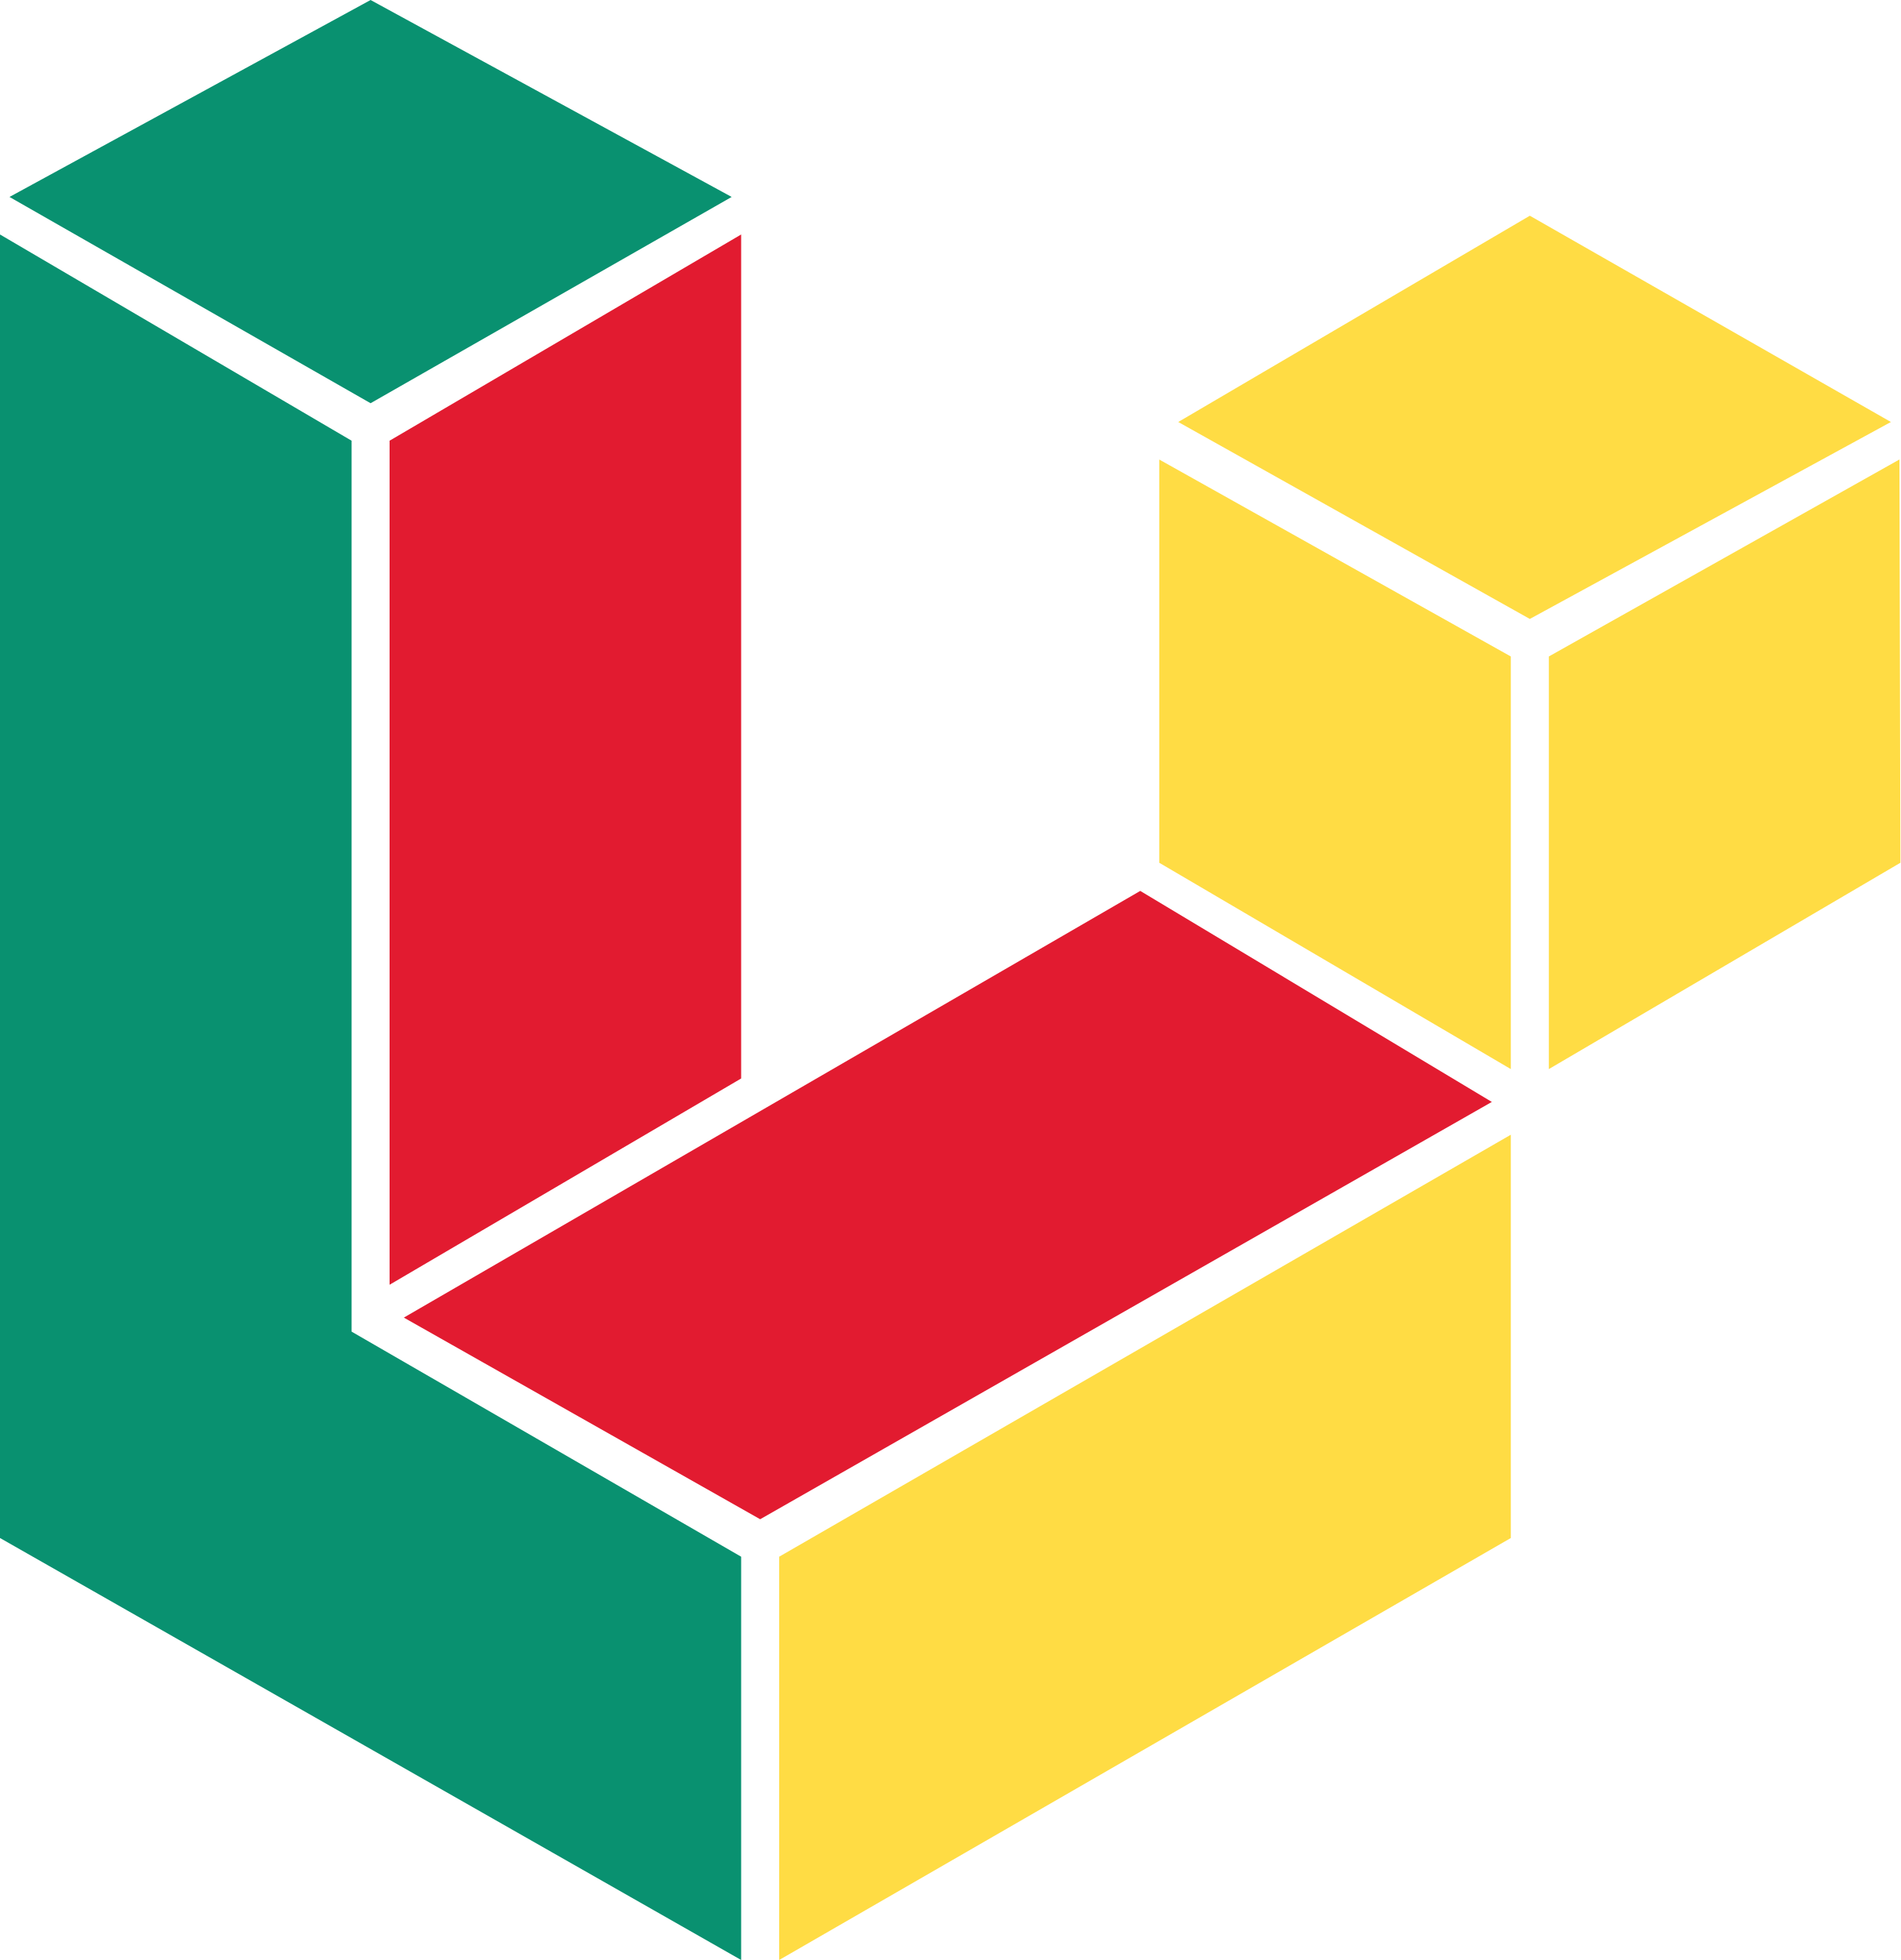
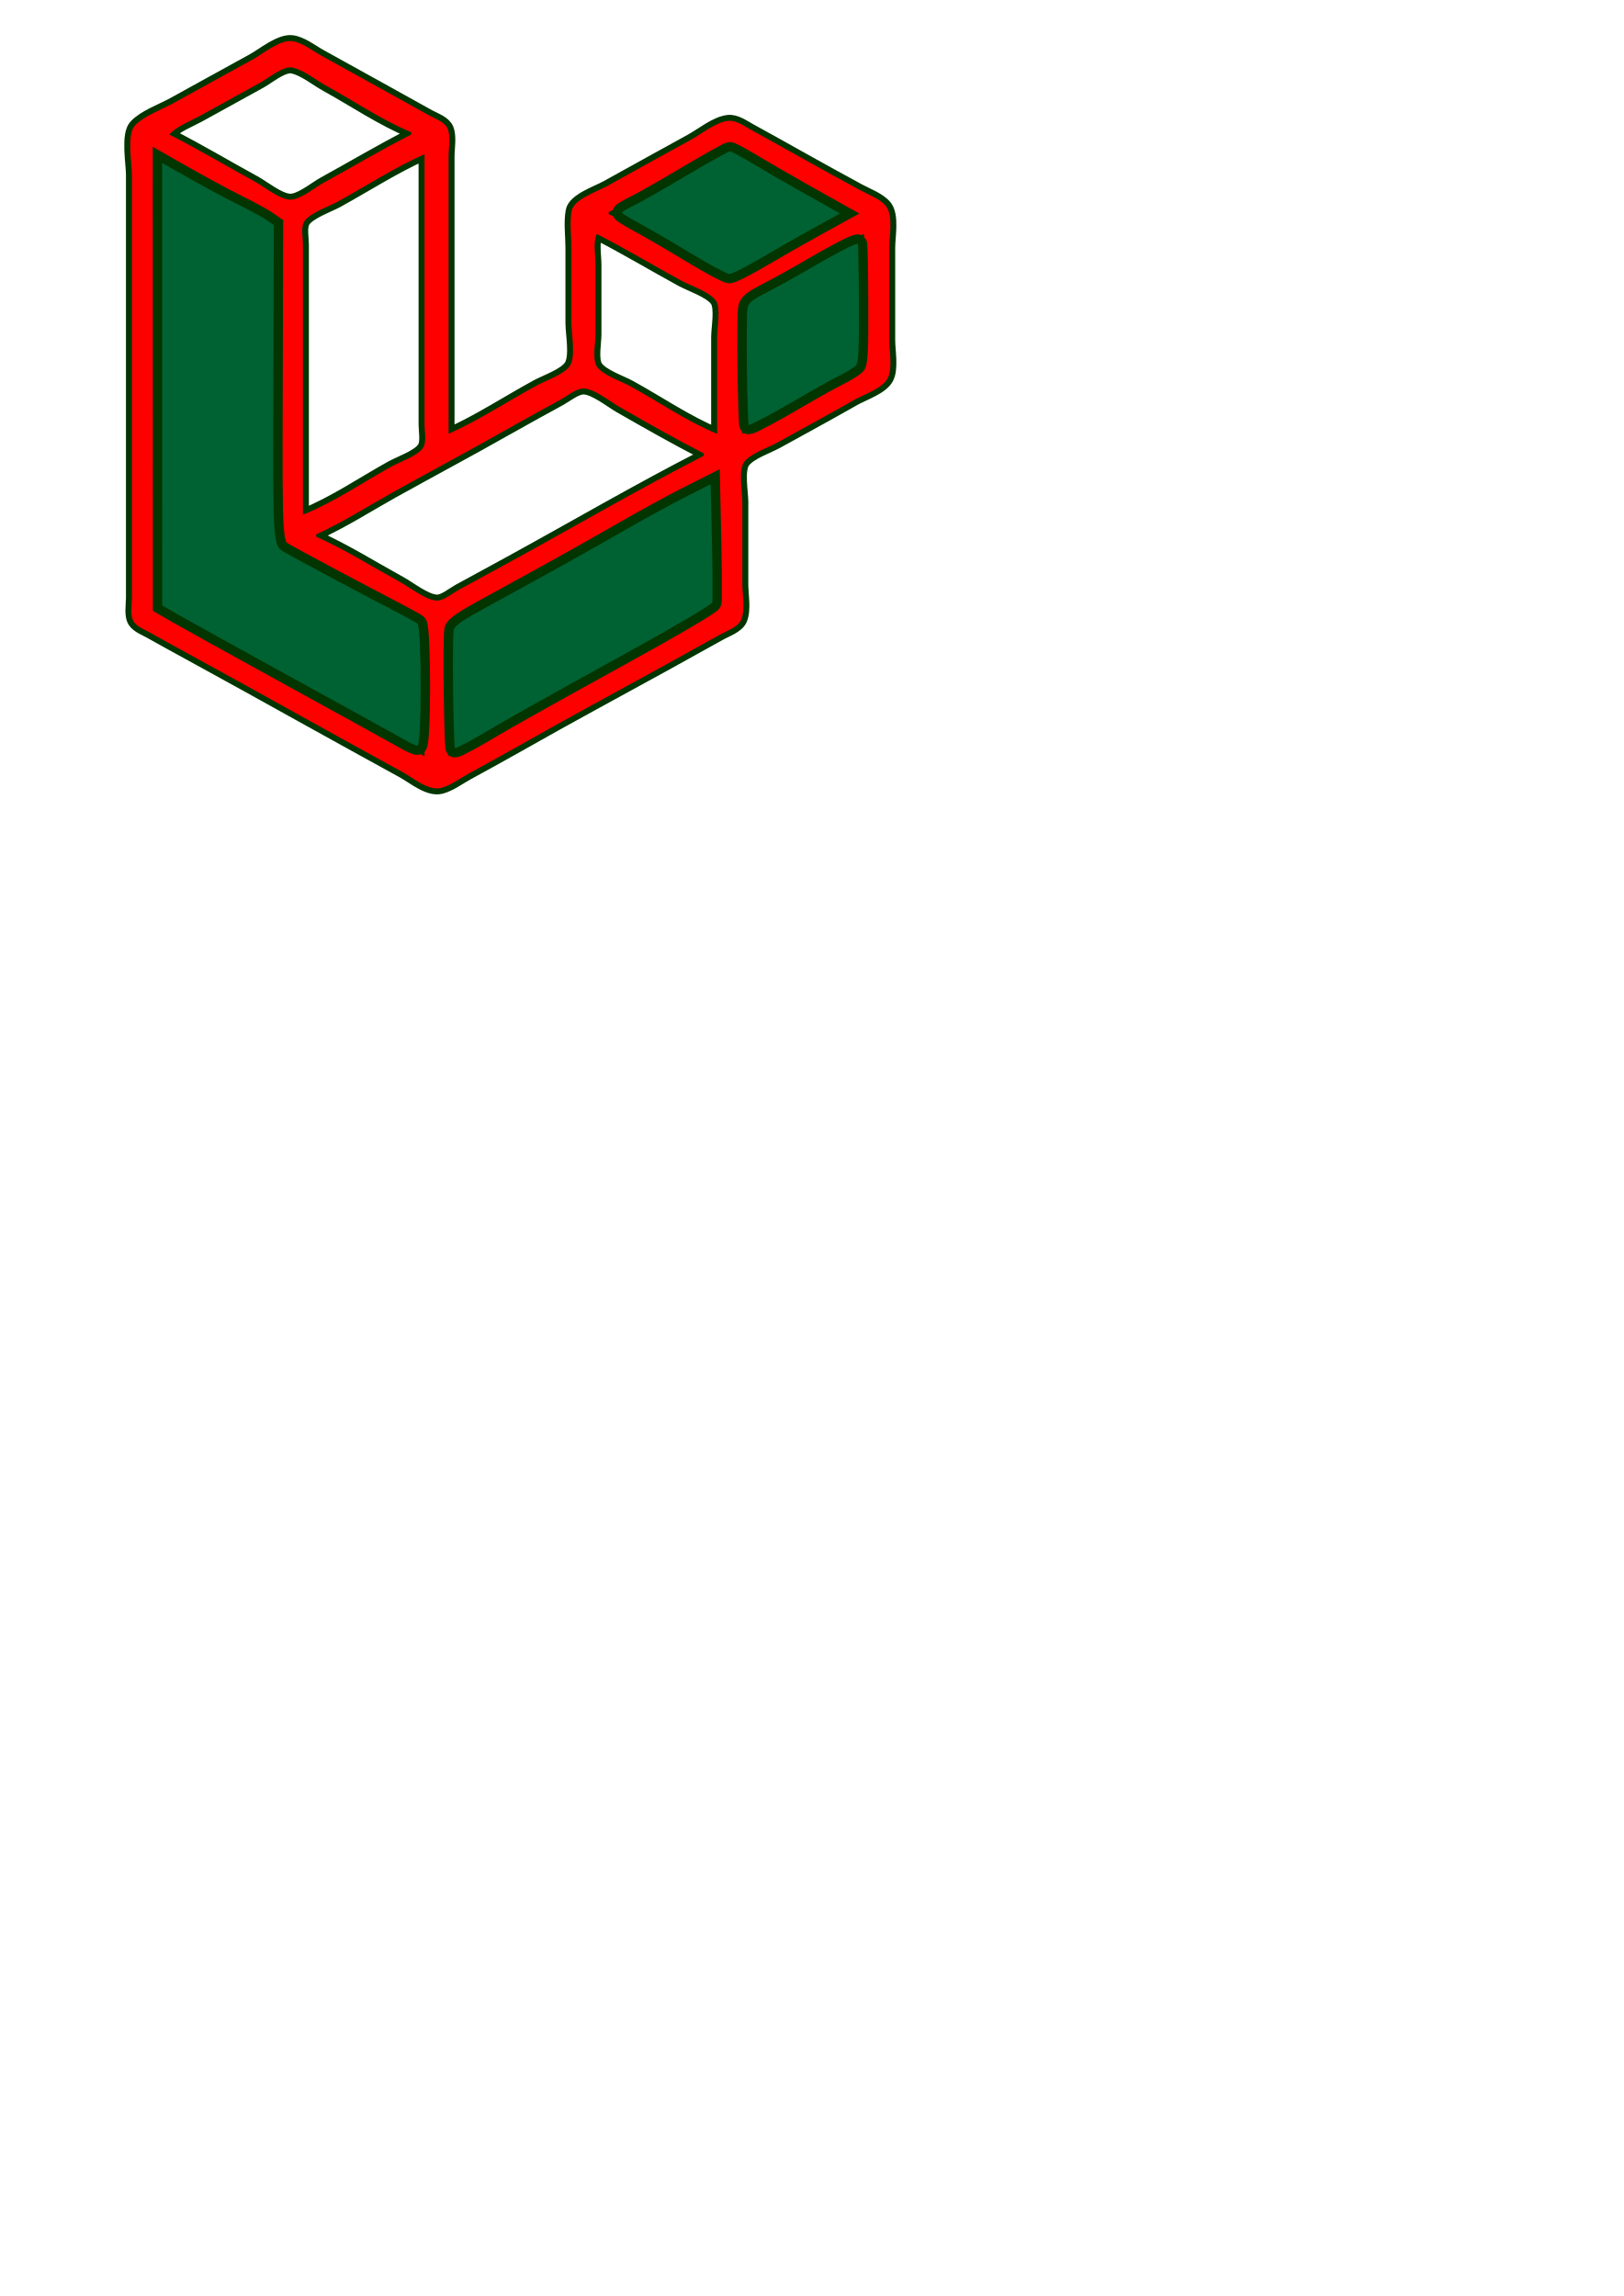
- <svg xmlns="http://www.w3.org/2000/svg" width="32" height="33" fill="none" viewBox="0 0 32 33">
-   <path d="M.16 3.316l6.08 3.473 6.08-3.473L6.24 0 .16 3.316z" fill="#099170" />
-   <path d="M19.84 7.105l5.92 3.316 6.08-3.316-6.08-3.473-5.92 3.473z" fill="#FFDC44" />
-   <path d="M0 25.895L12.48 33v-6.79l-6.56-3.79v-15L0 3.948v21.948z" fill="#099170" />
-   <path d="M26.08 11.053V18L32 14.526l-.016-6.79-5.904 3.317zM13.12 26.21V33l12.32-7.105v-6.79L13.12 26.21z" fill="#FFDC44" />
-   <path d="M6.56 7.421v14.21l5.92-3.473V3.948L6.56 7.42z" fill="#E21B30" />
-   <path d="M19.52 14.526L25.44 18v-6.947l-5.92-3.316v6.79z" fill="#FFDC44" />
-   <path d="M6.8 22.184l6 3.395 12.32-7.026L19.2 15 6.8 22.184z" fill="#E21B30" />
+ <svg xmlns="http://www.w3.org/2000/svg" width="210mm" height="297mm" viewBox="0 0 210 297" version="1.1" id="svg1" xml:space="preserve">
+   <defs id="defs1" />
+   <g id="layer1" transform="translate(-50.48653,-80.79161)">
+     <path style="display:inline;fill:#ff0000;stroke:#023500;stroke-width:1.541;stroke-dasharray:none;stroke-opacity:1;paint-order:stroke fill markers" d="m 108.502,136.907 v -27.805 -8.073 c 0,-1.057 0.292,-2.592 -0.116,-3.585 -0.362,-0.883 -1.582,-1.274 -2.376,-1.711 -2.081,-1.145 -4.148,-2.316 -6.229,-3.461 l -7.786,-4.312 c -1.095,-0.603 -2.464,-1.696 -3.737,-1.846 -1.605,-0.19 -3.799,1.668 -5.139,2.4 -3.433,1.875 -6.847,3.781 -10.277,5.661 -1.492,0.818 -3.775,1.622 -4.915,2.867 -1.073,1.171 -0.379,4.868 -0.379,6.379 v 17.64 29.3 7.774 c 0,0.901 -0.282,2.345 0.271,3.124 0.458,0.644 1.386,0.98 2.064,1.363 1.549,0.874 3.111,1.727 4.672,2.582 5.254,2.876 10.496,5.777 15.728,8.692 4.091,2.279 8.199,4.53 12.302,6.791 1.341,0.739 3.345,2.464 4.983,2.02 1.206,-0.327 2.346,-1.191 3.426,-1.785 2.235,-1.23 4.479,-2.449 6.696,-3.71 6.283,-3.574 12.662,-7.005 18.998,-10.492 2.34,-1.288 4.667,-2.599 7.007,-3.887 0.86,-0.473 2.232,-0.93 2.646,-1.863 0.553,-1.247 0.157,-3.286 0.157,-4.628 v -10.614 c 0,-1.271 -0.557,-4.159 0.25,-5.2 0.848,-1.095 3.042,-1.813 4.266,-2.487 3.327,-1.831 6.666,-3.65 9.966,-5.528 1.263,-0.718 3.627,-1.47 4.311,-2.783 0.656,-1.261 0.205,-3.543 0.205,-4.931 v -11.959 c 0,-1.459 0.536,-4.149 -0.413,-5.368 -0.767,-0.984 -2.388,-1.552 -3.48,-2.149 -2.6,-1.422 -5.206,-2.84 -7.786,-4.295 -2.068,-1.166 -4.146,-2.318 -6.229,-3.459 -0.866,-0.474 -1.904,-1.264 -2.959,-1.139 -1.617,0.191 -3.429,1.702 -4.827,2.465 -3.644,1.989 -7.266,4.017 -10.9,6.022 -1.236,0.682 -4.197,1.656 -4.48,3.139 -0.287,1.502 -0.035,3.257 -0.035,4.784 v 9.717 c 0,1.393 0.576,4.29 -0.16,5.5 -0.697,1.145 -3.176,1.971 -4.356,2.615 -3.762,2.053 -7.447,4.48 -11.367,6.237 m -4.827,-39.017 v 0.299 c -3.856,1.95 -7.582,4.182 -11.367,6.256 -1.094,0.6 -3.071,2.259 -4.36,2.174 -1.398,-0.092 -3.303,-1.681 -4.516,-2.343 -3.689,-2.014 -7.301,-4.188 -11.056,-6.087 0.94,-1.054 2.644,-1.685 3.893,-2.369 2.651,-1.453 5.29,-2.928 7.942,-4.38 0.972,-0.532 2.891,-2.134 4.049,-1.917 1.455,0.274 3.08,1.62 4.36,2.325 3.617,1.991 7.229,4.459 11.056,6.043 m 56.837,10.315 v 0.299 c -3.859,1.951 -7.58,4.181 -11.367,6.256 -1.066,0.584 -3.114,2.276 -4.36,2.17 -1.39,-0.118 -3.31,-1.689 -4.516,-2.361 -3.601,-2.007 -7.235,-4.485 -11.056,-6.066 v -0.299 c 3.877,-1.604 7.55,-4.109 11.212,-6.129 1.102,-0.608 3.233,-2.349 4.516,-2.288 1.375,0.065 3.329,1.698 4.516,2.351 3.646,2.007 7.251,4.359 11.056,6.066 m -89.694,-7.475 c 3.626,2.13 7.37,4.096 11.056,6.129 1.173,0.647 3.646,1.467 4.356,2.591 0.445,0.705 0.16,2.139 0.16,2.941 v 7.176 21.377 6.279 c 0,0.98 -0.199,2.205 0.161,3.139 0.585,1.521 3.287,2.406 4.666,3.162 3.159,1.731 6.311,3.483 9.499,5.164 1.288,0.679 3.486,1.42 4.422,2.517 0.761,0.892 0.25,3.583 0.25,4.705 v 12.707 l -8.876,-4.806 -16.662,-9.216 -6.384,-3.51 -2.643,-1.652 -0.16,-3.987 v -10.165 -31.393 -9.119 l 0.156,-4.036 m 34.569,0 v 27.506 7.475 c 0,0.814 0.282,2.237 -0.16,2.958 -0.659,1.074 -3.086,1.889 -4.2,2.51 -3.691,2.056 -7.433,4.612 -11.367,6.193 v -27.506 -7.475 c 0,-0.802 -0.285,-2.236 0.16,-2.941 0.701,-1.11 3.193,-1.949 4.356,-2.591 3.693,-2.038 7.354,-4.4 11.212,-6.129 m 22.268,10.315 c 3.696,1.889 7.26,4.035 10.9,6.022 1.22,0.666 3.712,1.482 4.511,2.594 0.67,0.932 0.16,3.568 0.16,4.689 v 12.557 c -3.882,-1.606 -7.543,-4.13 -11.212,-6.152 -1.183,-0.652 -3.623,-1.45 -4.356,-2.576 -0.59,-0.907 -0.16,-3.076 -0.16,-4.129 v -8.97 c 0,-1.197 -0.328,-2.93 0.156,-4.036 m 34.569,0 V 123.453 c 0,1.22 0.492,3.689 -0.16,4.752 -0.659,1.074 -3.086,1.889 -4.2,2.51 -3.69,2.056 -7.434,4.612 -11.367,6.193 v -12.408 c 0,-1.202 -0.495,-3.695 0.16,-4.735 0.695,-1.103 3.054,-1.873 4.2,-2.504 3.718,-2.046 7.433,-4.588 11.367,-6.216 m -20.711,28.403 v 0.299 c -8.481,4.333 -16.725,9.16 -25.071,13.731 l -6.696,3.652 c -0.753,0.412 -1.899,1.393 -2.803,1.349 -1.413,-0.068 -3.451,-1.704 -4.672,-2.375 -3.586,-1.969 -7.159,-4.216 -10.9,-5.893 v -0.299 c 3.429,-1.539 6.691,-3.643 9.966,-5.468 4.866,-2.711 9.795,-5.328 14.638,-8.077 2.321,-1.318 4.668,-2.596 7.007,-3.883 0.794,-0.437 2.02,-1.44 2.959,-1.44 1.373,0 3.505,1.727 4.672,2.394 3.589,2.052 7.214,4.126 10.9,6.01 m 1.713,2.84 v 12.109 c 0,1.345 0.5,3.806 -0.094,5.024 -0.322,0.66 -1.617,1.077 -2.242,1.434 -2.109,1.206 -4.252,2.367 -6.384,3.535 -5.877,3.221 -11.72,6.497 -17.596,9.717 -2.623,1.437 -5.514,3.69 -8.409,4.507 v -12.557 c 0,-1.174 -0.502,-3.724 0.16,-4.725 0.495,-0.749 2.013,-1.258 2.799,-1.701 2.415,-1.362 4.858,-2.719 7.319,-4.003 8.184,-4.273 16.009,-9.557 24.448,-13.339" id="path1" />
+     <path style="fill:#006233;fill-opacity:1;stroke:#023500;stroke-width:2.427;stroke-dasharray:none;stroke-opacity:1;paint-order:stroke fill markers" d="m 102.872,176.52 c -0.674,-0.392 -7.156,-3.97 -14.404,-7.952 -7.248,-3.982 -14.037,-7.74 -15.088,-8.352 l -1.91,-1.113 -0.005,-28.615 -0.005,-28.615 1.302,0.743 c 3.686,2.103 6.549,3.656 8.856,4.806 1.408,0.702 2.947,1.546 3.419,1.875 l 0.859,0.599 -0.053,20.255 c -0.057,22.057 -0.126,21.125 1.633,22.188 0.893,0.54 9.977,5.387 13.71,7.315 1.601,0.827 3.084,1.642 3.294,1.81 0.555,0.444 0.555,15.796 0,15.779 -0.211,-0.007 -0.935,-0.332 -1.609,-0.724 z" id="path19" />
+     <path style="fill:#006233;fill-opacity:1;stroke:#023500;stroke-width:2.427;stroke-dasharray:none;stroke-opacity:1;paint-order:stroke fill markers" d="m 109.088,170.252 c -0.048,-4.02 -0.013,-7.621 0.078,-8.002 0.123,-0.514 1.235,-1.277 4.29,-2.943 7.806,-4.258 12.717,-6.994 17.597,-9.803 2.69,-1.549 6.345,-3.549 8.121,-4.444 l 3.23,-1.628 0.158,7.378 c 0.087,4.058 0.107,7.611 0.045,7.895 -0.069,0.319 -4.941,3.174 -12.722,7.456 -6.936,3.816 -13.818,7.666 -15.295,8.555 -2.656,1.599 -4.961,2.846 -5.26,2.846 -0.085,0 -0.194,-3.289 -0.242,-7.309 z" id="path21" />
+     <path style="fill:#006233;fill-opacity:1;stroke:#023500;stroke-width:2.427;stroke-dasharray:none;stroke-opacity:1;paint-order:stroke fill markers" d="m 147.089,128.645 c -0.048,-3.916 -0.018,-7.502 0.066,-7.97 0.126,-0.701 0.583,-1.072 2.605,-2.115 1.348,-0.695 3.762,-2.034 5.363,-2.974 3.353,-1.969 6.14,-3.405 6.301,-3.245 0.061,0.061 0.129,3.507 0.151,7.659 0.03,5.738 -0.054,7.662 -0.353,8.02 -0.216,0.259 -1.228,0.889 -2.25,1.4 -1.021,0.511 -3.325,1.794 -5.118,2.851 -3.138,1.85 -6.206,3.492 -6.525,3.492 -0.084,0 -0.192,-3.204 -0.24,-7.119 z" id="path23" />
+     <path style="fill:#006233;fill-opacity:1;stroke:#023500;stroke-width:2.427;stroke-dasharray:none;stroke-opacity:1;paint-order:stroke fill markers" d="m 139.953,113.627 c -2.36,-1.431 -5.359,-3.179 -6.665,-3.885 -1.306,-0.706 -2.375,-1.358 -2.375,-1.449 -1.7e-4,-0.091 0.724,-0.519 1.609,-0.952 0.885,-0.433 3.952,-2.177 6.815,-3.877 2.863,-1.7 5.357,-3.09 5.542,-3.09 0.185,0 1.458,0.678 2.829,1.507 1.371,0.829 4.501,2.636 6.956,4.016 l 4.464,2.509 -3.305,1.819 c -1.817,1.001 -4.905,2.763 -6.861,3.916 -1.956,1.153 -3.818,2.095 -4.137,2.092 -0.32,-0.003 -2.512,-1.175 -4.872,-2.606 z" id="path24" />
+   </g>
</svg>
